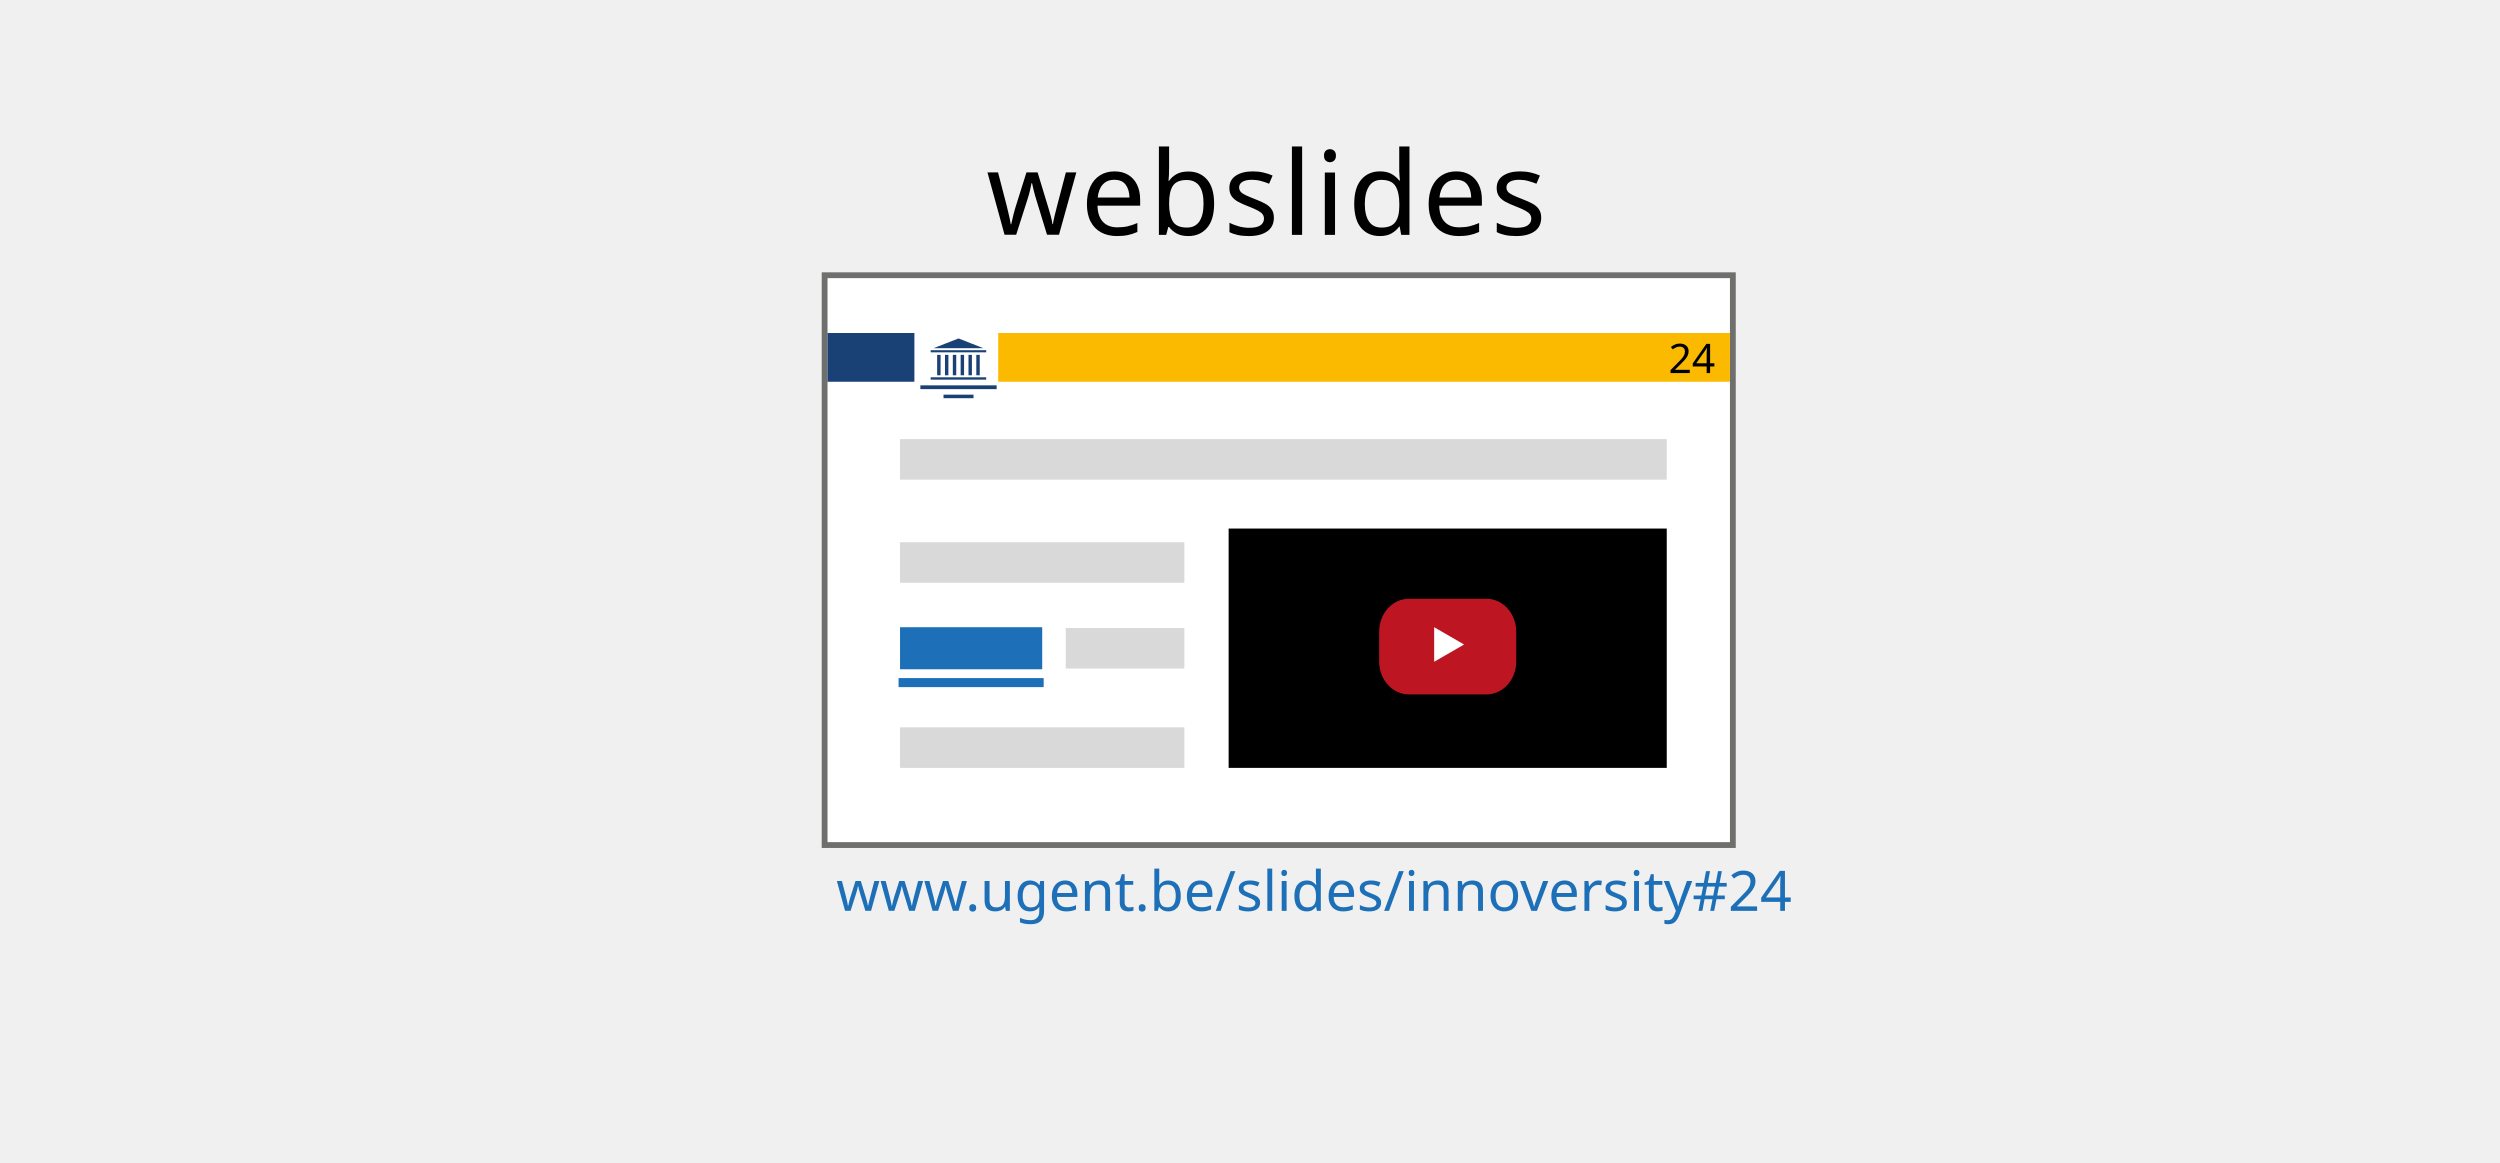
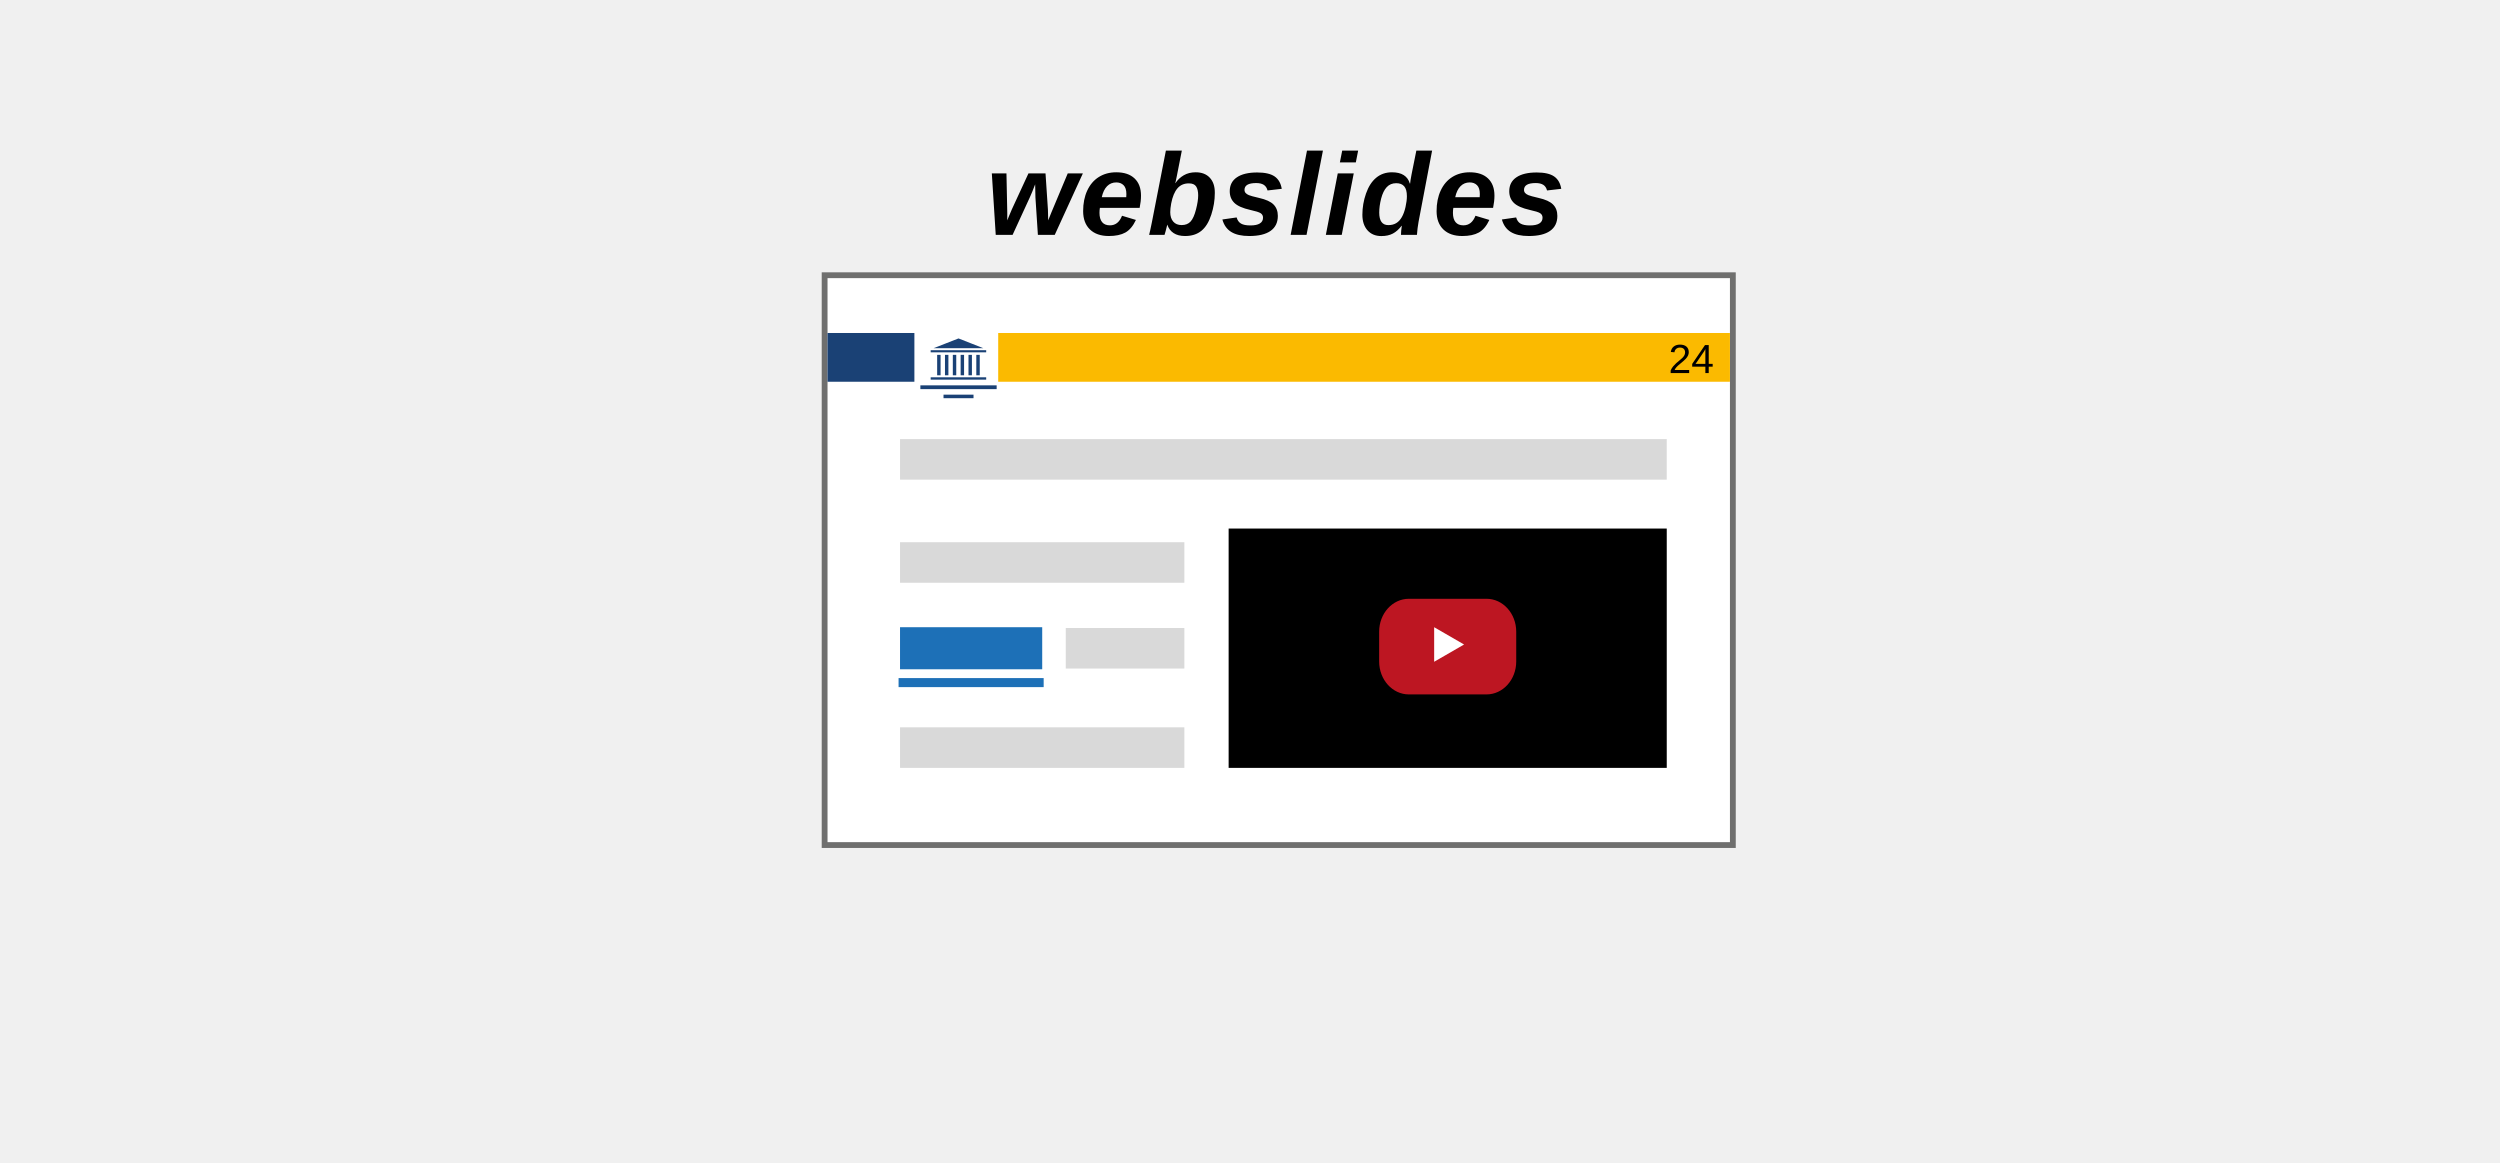
<svg xmlns="http://www.w3.org/2000/svg" version="1.1" x="0px" y="0px" width="860px" height="400px" viewBox="0 0 860 400" enable-background="new 0 0 860 400" xml:space="preserve">
  <g id="Slide">
-     <g id="g10" transform="matrix(1.3333 0 0 -1.3333 0 150.67)">
- 	</g>
-     <g id="g12" transform="scale(.1)">
- 	</g>
-     <text transform="matrix(1 0 0 1 287.668 313.3359)" fill="#1D70B7" font-family="'ArialMT'" font-size="19.147">www.ugent.be/slides/innoversity#24</text>
    <g>
      <g>
        <g>
          <rect x="283.67" y="94.68" fill="#FFFFFF" width="312.43" height="196.02" />
          <path fill="#6F6F6E" d="M595.1,95.68V289.7H284.67V95.68H595.1 M597.1,93.68h-2H284.67h-2v2V289.7v2h2H595.1h2v-2V95.68V93.68      L597.1,93.68z" />
        </g>
        <rect x="343.38" y="114.55" fill="#FBBA00" width="251.72" height="16.77" />
        <rect x="284.67" y="114.55" fill="#1A4175" width="29.88" height="16.77" />
        <g>
          <rect x="320.15" y="129.79" fill="#1A4175" width="19.1" height="0.81" />
          <rect x="320.15" y="120.47" fill="#1A4175" width="19.1" height="0.73" />
          <rect x="316.61" y="132.56" fill="#1A4175" width="26.24" height="1.3" />
          <rect x="324.57" y="135.76" fill="#1A4175" width="10.32" height="1.22" />
-           <polygon fill="#1A4175" points="329.73,116.42 321.14,119.78 338.27,119.78     " />
+           <polygon fill="#1A4175" points="329.73,116.42 321.14,119.78 338.27,119.78" />
          <rect x="322.38" y="122.07" fill="#1A4175" width="1.18" height="7.03" />
          <rect x="325.07" y="122.07" fill="#1A4175" width="1.18" height="7.03" />
          <rect x="327.77" y="122.07" fill="#1A4175" width="1.18" height="7.03" />
          <rect x="330.46" y="122.07" fill="#1A4175" width="1.18" height="7.03" />
          <rect x="333.16" y="122.07" fill="#1A4175" width="1.18" height="7.03" />
          <rect x="335.85" y="122.07" fill="#1A4175" width="1.18" height="7.03" />
        </g>
      </g>
      <rect x="309.61" y="215.76" fill="#1D70B7" width="48.91" height="14.47" />
      <rect x="309.61" y="151.05" fill="#D9D9D9" width="263.75" height="13.95" />
      <rect x="366.62" y="216.03" fill="#D9D9D9" width="40.8" height="13.95" />
      <rect x="309.61" y="186.52" fill="#D9D9D9" width="97.81" height="13.95" />
      <rect x="309.61" y="250.2" fill="#D9D9D9" width="97.81" height="13.95" />
      <rect x="309.61" y="233.76" fill="#1D70B7" stroke="#1D70B7" stroke-miterlimit="10" width="48.91" height="2.11" />
      <g>
        <rect x="422.65" y="181.82" width="150.71" height="82.33" />
        <path fill="#BD1622" d="M521.58,227.57c0,6.25-4.58,11.31-10.22,11.31h-26.71c-5.64,0-10.22-5.06-10.22-11.31v-10.28     c0-6.25,4.58-11.31,10.22-11.31h26.71c5.64,0,10.22,5.06,10.22,11.31V227.57z" />
        <polygon fill="#FFFFFF" points="493.35,215.76 503.64,221.71 493.35,227.65    " />
      </g>
-       <text transform="matrix(1 0 0 1 339.252 80.7988)" font-family="'Arial-BoldItalicMT'" font-size="40" letter-spacing="1">webslides</text>
-       <text transform="matrix(1 0 0 1 574.001 128.3286)" font-family="'ArialMT'" font-size="14">24</text>
+       <text transform="matrix(1 0 0 1 339.252 80.7988)" style="font: 40px Arial; font-weight: bold; font-style: italic; letter-spacing: 1px;">webslides</text>
+       <text transform="matrix(1 0 0 1 574.001 128.3286)" style="font: 14px Arial;">24</text>
    </g>
  </g>
</svg>
